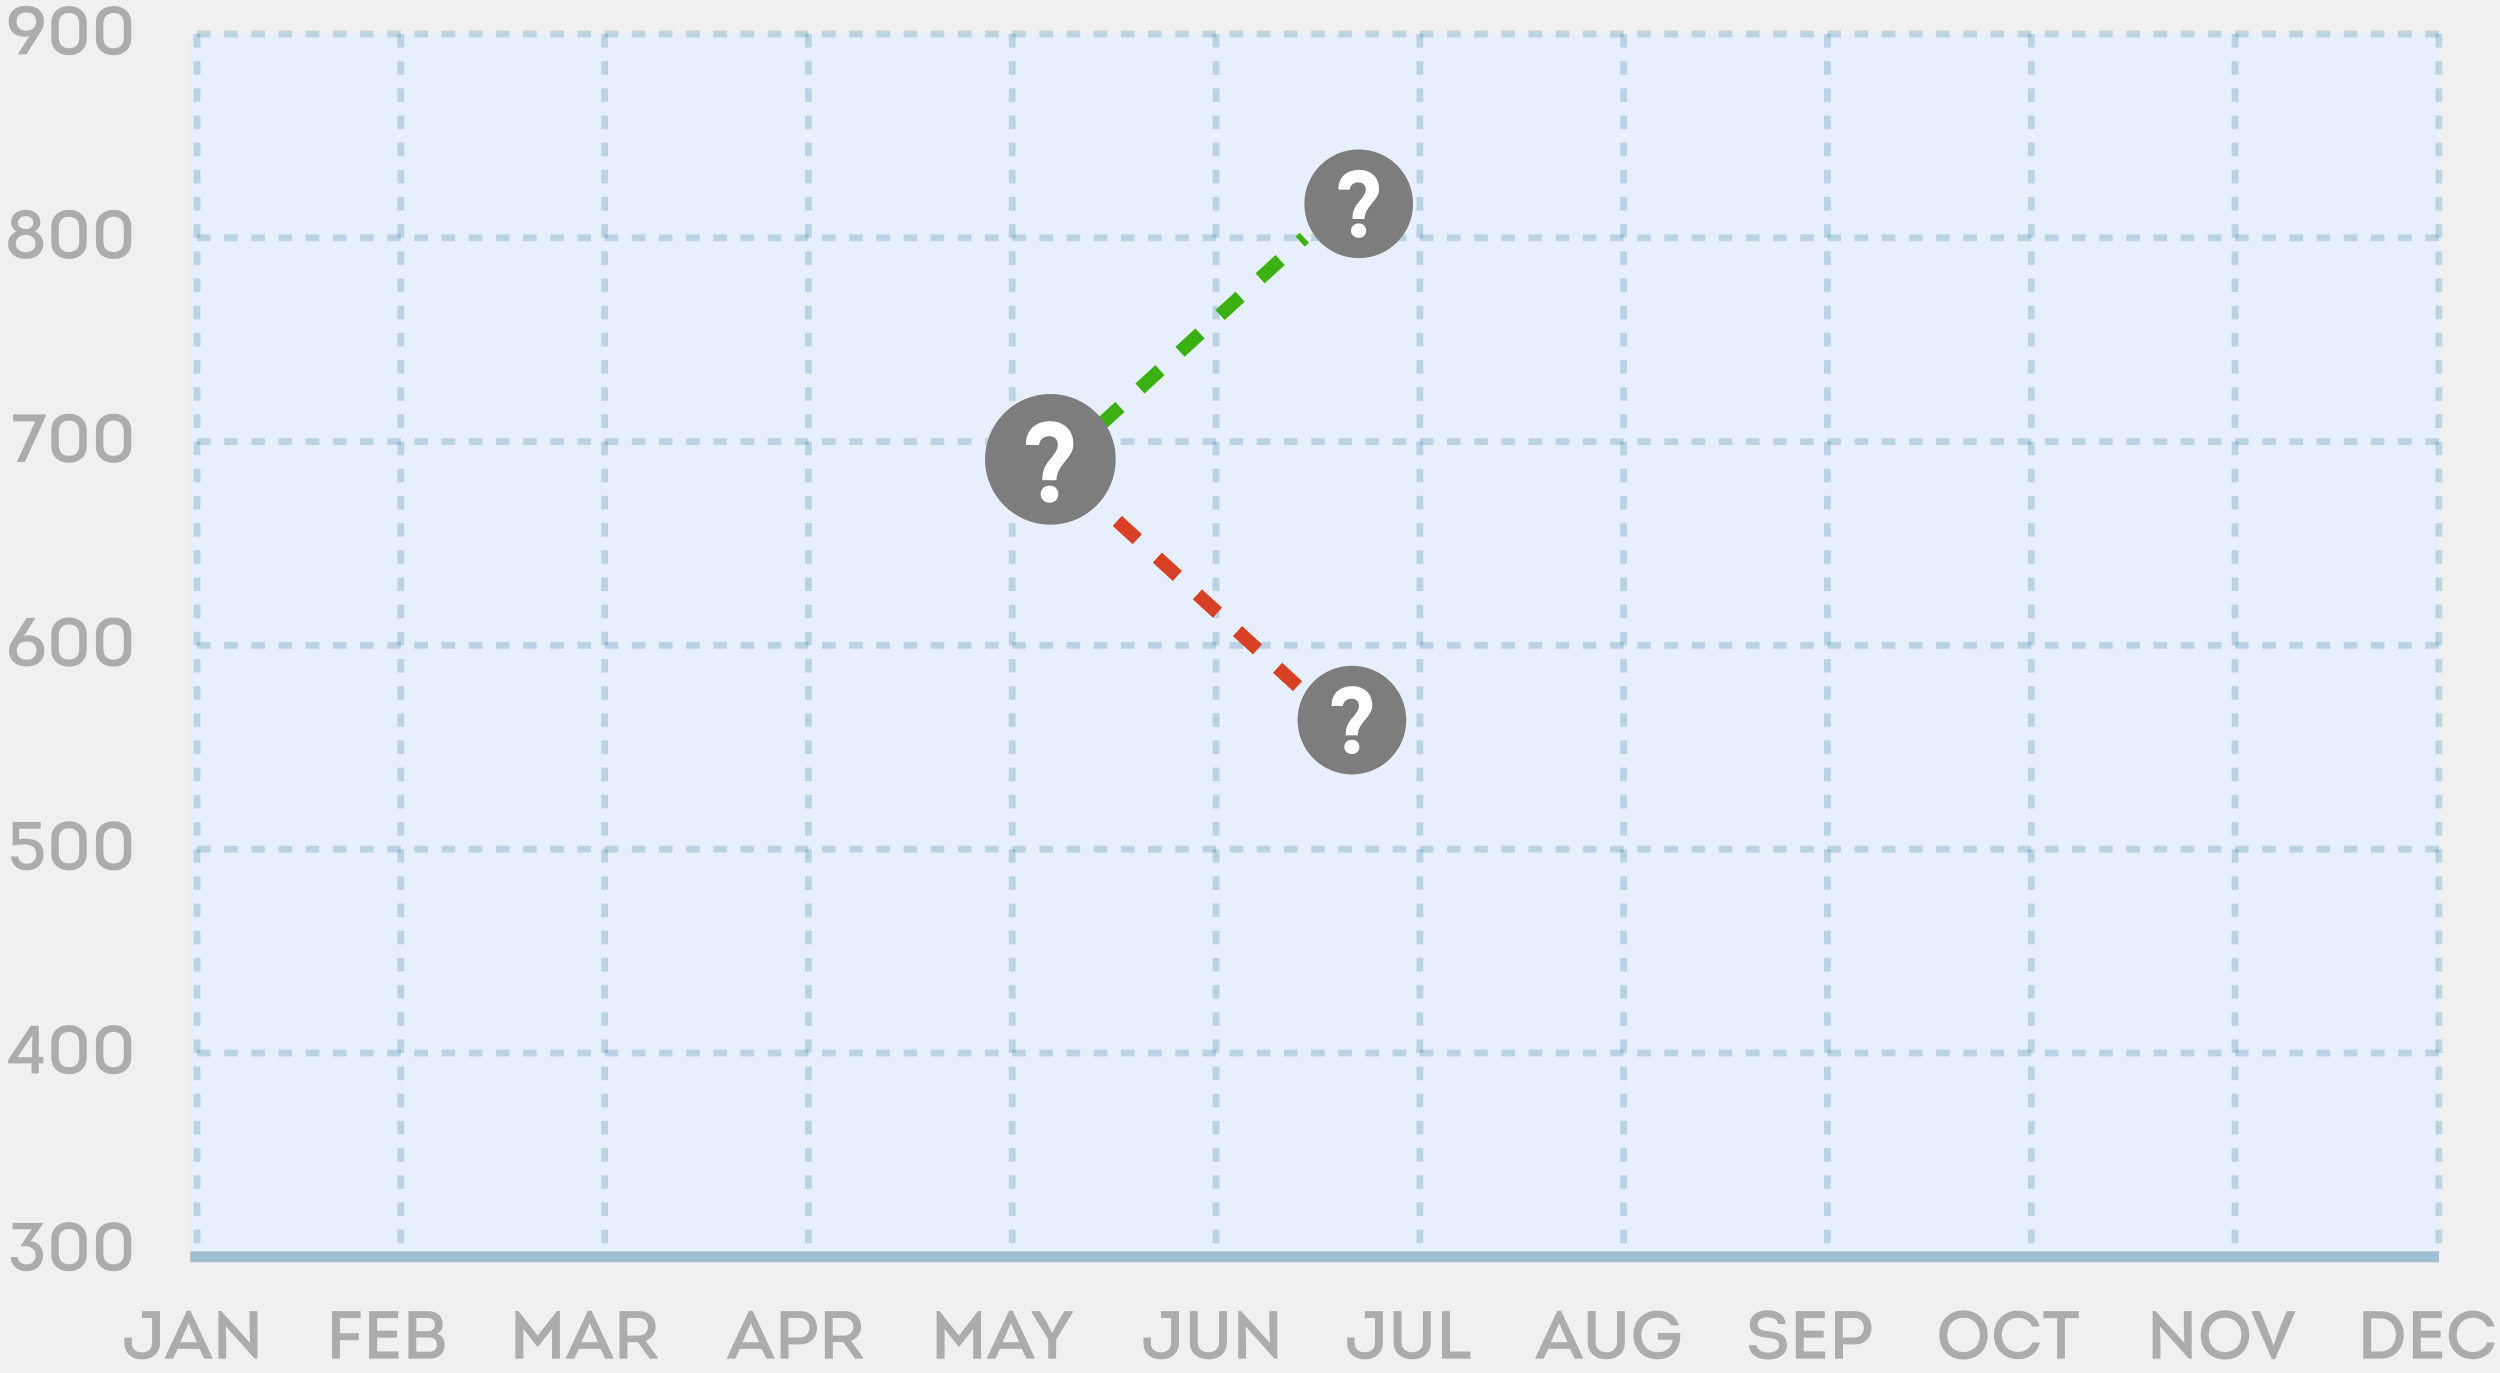
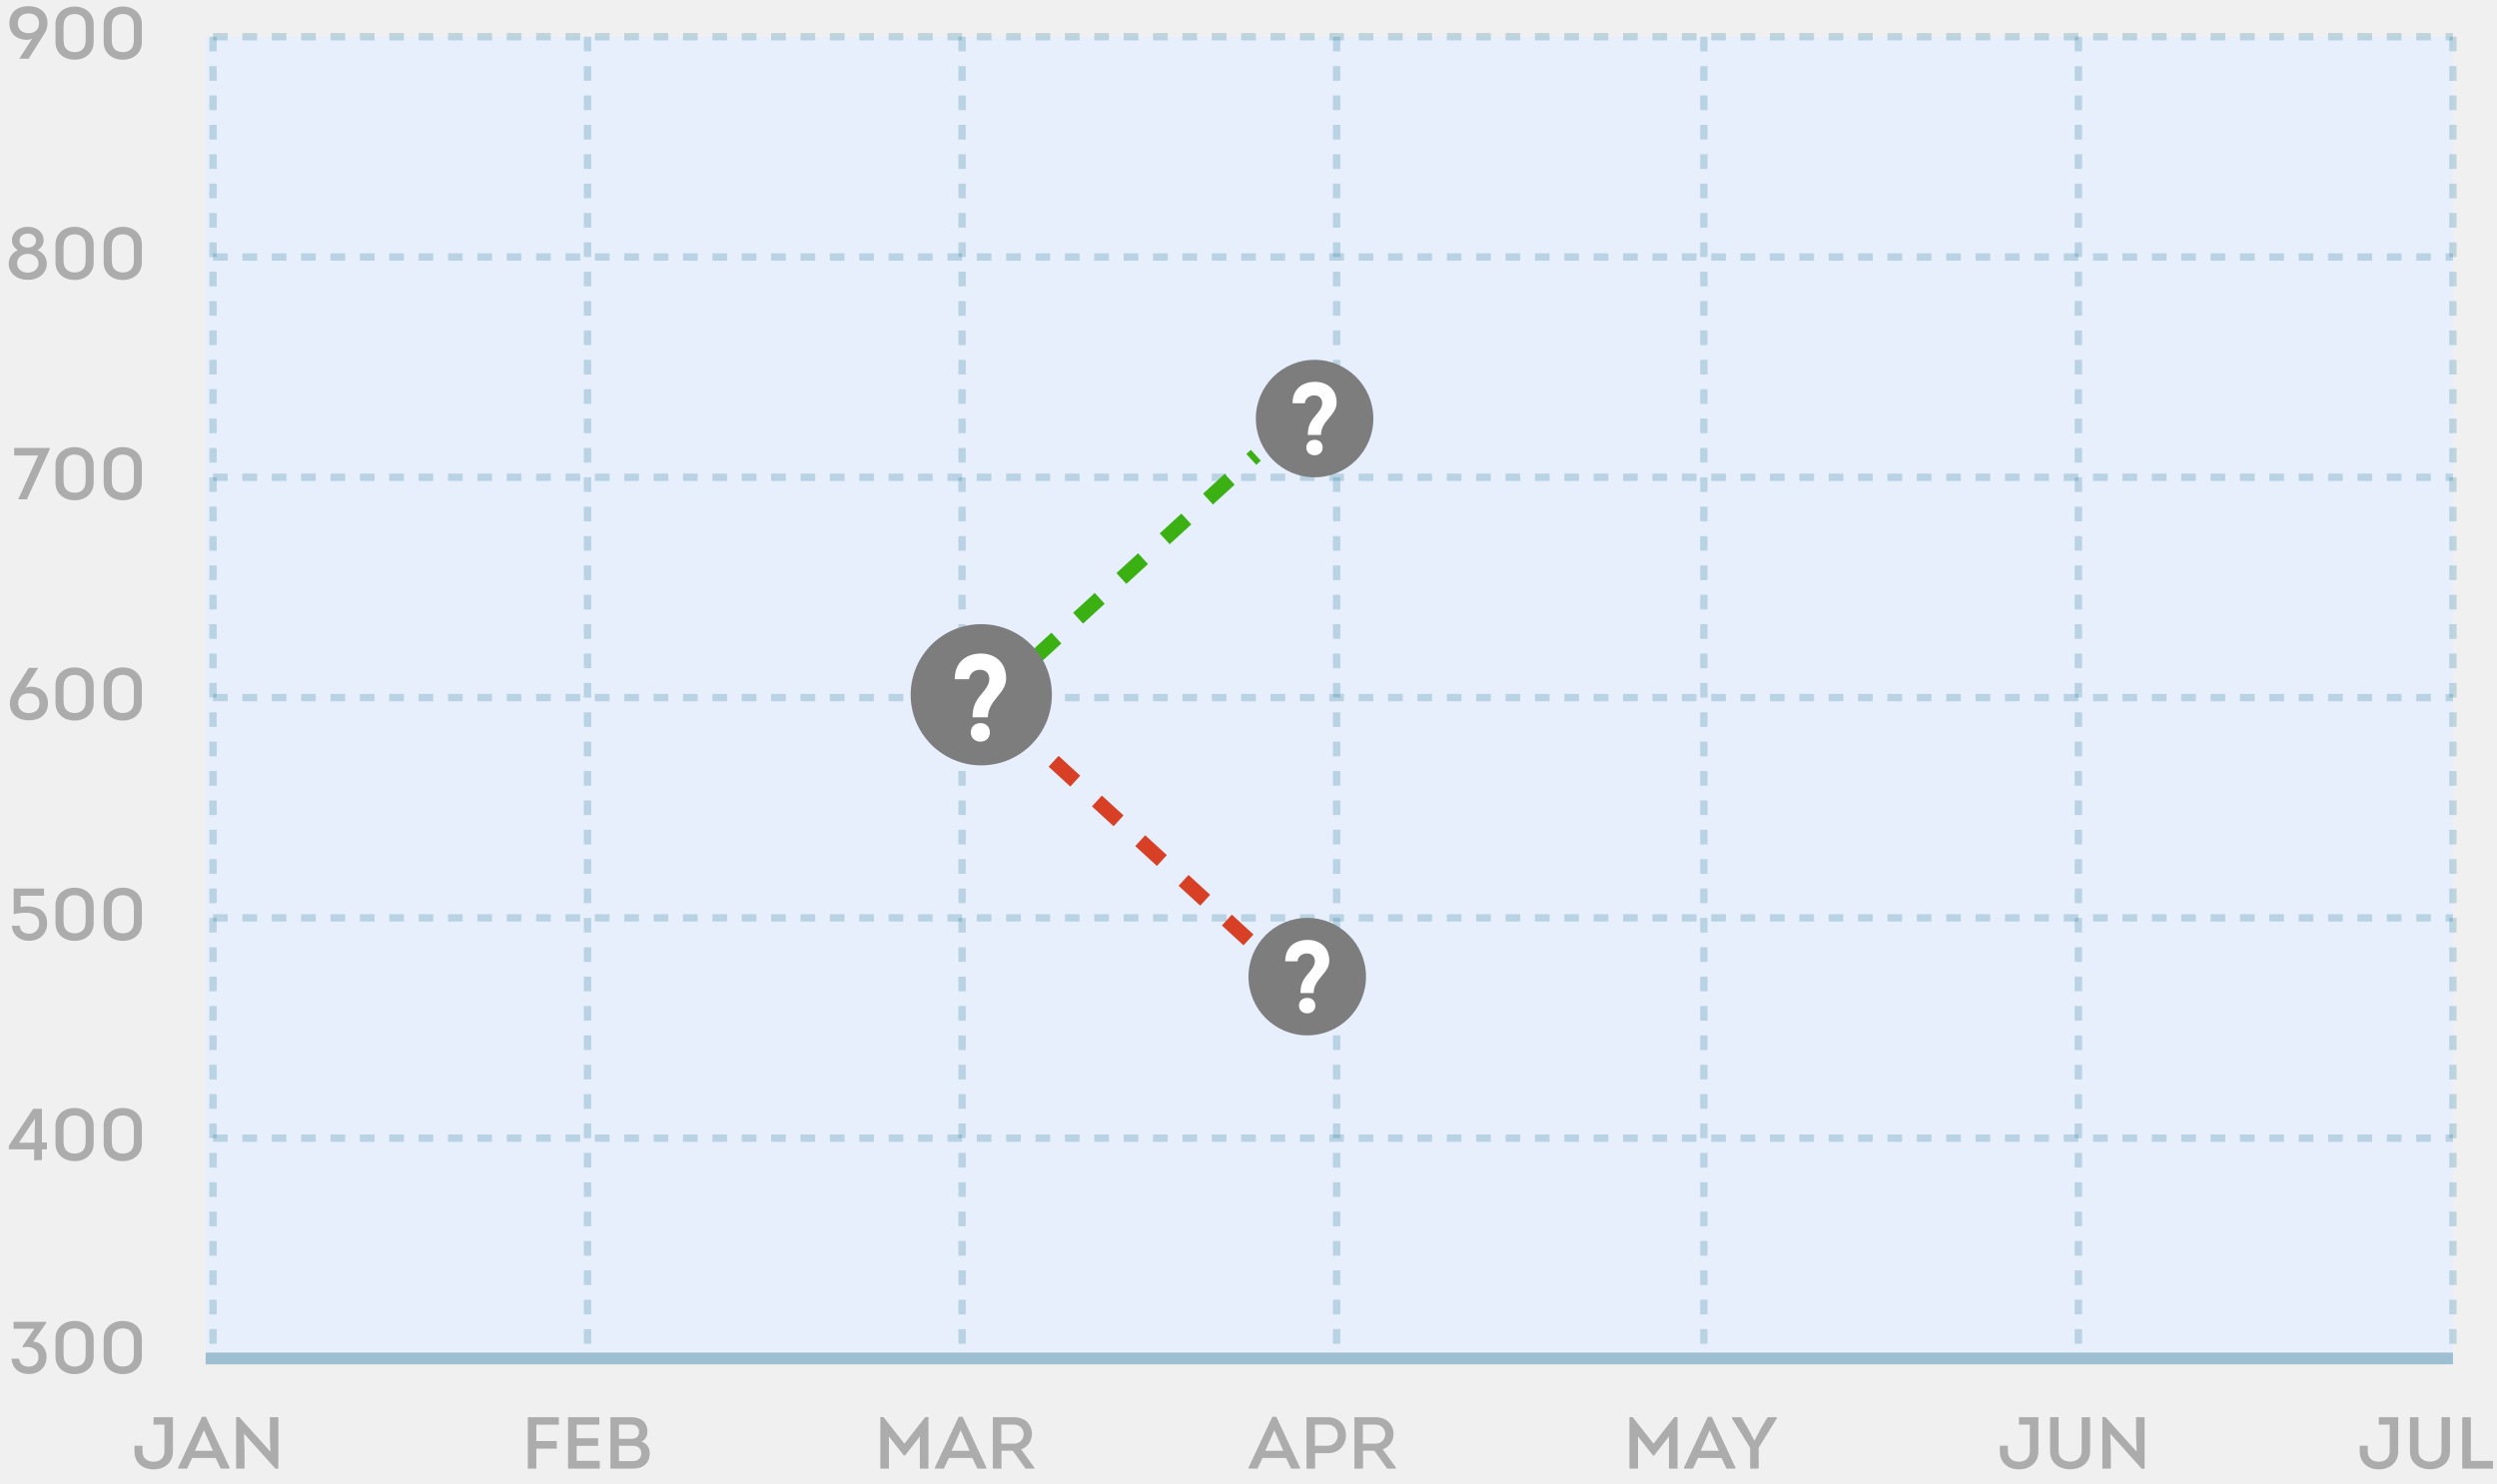
- <svg xmlns="http://www.w3.org/2000/svg" width="368" height="202" viewBox="0 0 368 202" fill="none">
-   <path d="M359 5H28V185H359V5Z" fill="#E7EFFC" />
+ <svg xmlns="http://www.w3.org/2000/svg" width="340" height="202" viewBox="0 0 340 202" fill="none">
  <path d="M23.55 193H20.91V194.01H22.39V197.65C22.39 198.56 21.78 199.06 20.9 199.06C20.02 199.06 19.4 198.57 19.4 197.65V196.88H18.31V197.67C18.31 199.2 19.43 200.1 20.9 200.1C22.38 200.1 23.55 199.2 23.55 197.67V193ZM29.36 198.55L30.05 200H31.26V199.85L28.04 192.95H27.5L24.26 199.85V200H25.48L26.16 198.55H29.36ZM27.77 194.77L28.99 197.57H26.54L27.77 194.77ZM37.501 200.01H37.901V193H36.741V195.55L36.821 197.69L32.571 192.98H32.151V200H33.301V197.46L33.221 195.24L37.501 200.01Z" fill="#ACACAC" />
-   <path d="M52.81 196.25H50.03V194.02H53.09V193H48.87V200H50.03V197.28H52.81V196.25ZM58.608 193H54.349V200H58.669V198.94H55.519V196.9H58.438V195.87H55.519V194.02H58.608V193ZM65.16 194.97C65.16 193.65 64.23 193 62.96 193H60.12V200H63.25C64.61 200 65.47 199.19 65.47 197.94C65.47 197.15 65.07 196.57 64.34 196.32C64.89 196.05 65.16 195.56 65.16 194.97ZM62.88 194.01C63.56 194.01 64.02 194.31 64.02 195C64.01 195.68 63.55 195.94 62.88 195.94H61.28V194.01H62.88ZM63.05 196.89C63.37 196.89 63.69 196.91 63.96 197.11C64.2 197.31 64.32 197.59 64.32 197.94C64.29 198.61 63.83 198.98 63.18 198.98H61.28V196.89H63.05Z" fill="#ACACAC" />
-   <path d="M79.15 196.6L76.3 192.98H75.87V200H77.04V195.62L79.07 198.21H79.23L81.25 195.62V200H82.42V192.98H81.99L79.15 196.6ZM88.401 198.55L89.091 200H90.301V199.85L87.081 192.95H86.541L83.301 199.85V200H84.521L85.201 198.55H88.401ZM86.811 194.77L88.031 197.57H85.581L86.811 194.77ZM95.042 197.38C95.932 197.06 96.512 196.25 96.512 195.28C96.512 194.03 95.602 193 94.082 193H91.192V200H92.362V197.56H93.902L95.642 200H96.822V199.83L95.042 197.38ZM92.342 196.6V194.01H94.072C94.842 194.01 95.382 194.56 95.382 195.29C95.382 196.05 94.832 196.6 94.072 196.6H92.342Z" fill="#ACACAC" />
-   <path d="M112.11 198.55L112.8 200H114.01V199.85L110.79 192.95H110.25L107.01 199.85V200H108.23L108.91 198.55H112.11ZM110.52 194.77L111.74 197.57H109.29L110.52 194.77ZM116.071 200V197.9H117.801C119.341 197.9 120.271 196.78 120.271 195.47C120.271 194.14 119.361 193 117.801 193H114.901V200H116.071ZM116.051 196.88V194.01H117.801C118.611 194.01 119.151 194.63 119.151 195.44C119.151 196.25 118.591 196.88 117.801 196.88H116.051ZM125.275 197.38C126.165 197.06 126.745 196.25 126.745 195.28C126.745 194.03 125.835 193 124.315 193H121.425V200H122.595V197.56H124.135L125.875 200H127.055V199.83L125.275 197.38ZM122.575 196.6V194.01H124.305C125.075 194.01 125.615 194.56 125.615 195.29C125.615 196.05 125.065 196.6 124.305 196.6H122.575Z" fill="#ACACAC" />
-   <path d="M141.15 196.6L138.3 192.98H137.87V200H139.04V195.62L141.07 198.21H141.23L143.25 195.62V200H144.42V192.98H143.99L141.15 196.6ZM150.401 198.55L151.091 200H152.301V199.85L149.081 192.95H148.541L145.301 199.85V200H146.521L147.201 198.55H150.401ZM148.811 194.77L150.031 197.57H147.581L148.811 194.77ZM154.866 196.17L154.026 194.56L153.086 193H151.836V193.17L154.306 197.16V200H155.466V197.16L157.926 193.17V193H156.686L155.776 194.51L154.906 196.17H154.866Z" fill="#ACACAC" />
-   <path d="M173.55 193H170.91V194.01H172.39V197.65C172.39 198.56 171.78 199.06 170.9 199.06C170.02 199.06 169.4 198.57 169.4 197.65V196.88H168.31V197.67C168.31 199.2 169.43 200.1 170.9 200.1C172.38 200.1 173.55 199.2 173.55 197.67V193ZM177.888 200.09C179.378 200.09 180.598 199.21 180.598 197.65V193H179.448V197.62C179.448 198.54 178.768 199.05 177.888 199.05C176.998 199.05 176.308 198.54 176.308 197.62V193H175.148V197.65C175.148 199.21 176.378 200.09 177.888 200.09ZM187.618 200.01H188.018V193H186.858V195.55L186.938 197.69L182.688 192.98H182.268V200H183.418V197.46L183.338 195.24L187.618 200.01Z" fill="#ACACAC" />
-   <path d="M203.55 193H200.91V194.01H202.39V197.65C202.39 198.56 201.78 199.06 200.9 199.06C200.02 199.06 199.4 198.57 199.4 197.65V196.88H198.31V197.67C198.31 199.2 199.43 200.1 200.9 200.1C202.38 200.1 203.55 199.2 203.55 197.67V193ZM207.888 200.09C209.378 200.09 210.598 199.21 210.598 197.65V193H209.448V197.62C209.448 198.54 208.768 199.05 207.888 199.05C206.998 199.05 206.308 198.54 206.308 197.62V193H205.148V197.65C205.148 199.21 206.378 200.09 207.888 200.09ZM213.438 193H212.268V200H216.448V198.95H213.438V193Z" fill="#ACACAC" />
+   <path d="M75.81 196.25H73.03V194.02H76.09V193H71.87V200H73.03V197.28H75.81V196.25ZM81.609 193H77.349V200H81.668V198.94H78.519V196.9H81.439V195.87H78.519V194.02H81.609V193ZM88.16 194.97C88.16 193.65 87.23 193 85.96 193H83.12V200H86.25C87.61 200 88.47 199.19 88.47 197.94C88.47 197.15 88.07 196.57 87.34 196.32C87.89 196.05 88.16 195.56 88.16 194.97ZM85.88 194.01C86.56 194.01 87.02 194.31 87.02 195C87.01 195.68 86.55 195.94 85.88 195.94H84.28V194.01H85.88ZM86.05 196.89C86.37 196.89 86.69 196.91 86.96 197.11C87.2 197.31 87.32 197.59 87.32 197.94C87.29 198.61 86.83 198.98 86.18 198.98H84.28V196.89H86.05Z" fill="#ACACAC" />
+   <path d="M123.15 196.6L120.3 192.98H119.87V200H121.04V195.62L123.07 198.21H123.23L125.25 195.62V200H126.42V192.98H125.99L123.15 196.6ZM132.401 198.55L133.091 200H134.301V199.85L131.081 192.95H130.541L127.301 199.85V200H128.521L129.201 198.55H132.401ZM130.811 194.77L132.031 197.57H129.581L130.811 194.77ZM139.042 197.38C139.932 197.06 140.512 196.25 140.512 195.28C140.512 194.03 139.602 193 138.082 193H135.192V200H136.362V197.56H137.902L139.642 200H140.822V199.83L139.042 197.38ZM136.342 196.6V194.01H138.072C138.842 194.01 139.382 194.56 139.382 195.29C139.382 196.05 138.832 196.6 138.072 196.6H136.342Z" fill="#ACACAC" />
+   <path d="M175.11 198.55L175.8 200H177.01V199.85L173.79 192.95H173.25L170.01 199.85V200H171.23L171.91 198.55H175.11ZM173.52 194.77L174.74 197.57H172.29L173.52 194.77ZM179.071 200V197.9H180.801C182.341 197.9 183.271 196.78 183.271 195.47C183.271 194.14 182.361 193 180.801 193H177.901V200H179.071ZM179.051 196.88V194.01H180.801C181.611 194.01 182.151 194.63 182.151 195.44C182.151 196.25 181.591 196.88 180.801 196.88H179.051ZM188.275 197.38C189.165 197.06 189.745 196.25 189.745 195.28C189.745 194.03 188.835 193 187.315 193H184.425V200H185.595V197.56H187.135L188.875 200H190.055V199.83L188.275 197.38ZM185.575 196.6V194.01H187.305C188.075 194.01 188.615 194.56 188.615 195.29C188.615 196.05 188.065 196.6 187.305 196.6H185.575Z" fill="#ACACAC" />
+   <path d="M225.15 196.6L222.3 192.98H221.87V200H223.04V195.62L225.07 198.21H225.23L227.25 195.62V200H228.42V192.98H227.99L225.15 196.6ZM234.401 198.55L235.091 200H236.301V199.85L233.081 192.95H232.541L229.301 199.85V200H230.521L231.201 198.55H234.401ZM232.811 194.77L234.031 197.57H231.581L232.811 194.77ZM238.866 196.17L238.026 194.56L237.086 193H235.836V193.17L238.306 197.16V200H239.466V197.16L241.926 193.17V193H240.686L239.776 194.51L238.906 196.17H238.866Z" fill="#ACACAC" />
+   <path d="M277.55 193H274.91V194.01H276.39V197.65C276.39 198.56 275.78 199.06 274.9 199.06C274.02 199.06 273.4 198.57 273.4 197.65V196.88H272.31V197.67C272.31 199.2 273.43 200.1 274.9 200.1C276.38 200.1 277.55 199.2 277.55 197.67V193ZM281.888 200.09C283.378 200.09 284.598 199.21 284.598 197.65V193H283.448V197.62C283.448 198.54 282.768 199.05 281.888 199.05C280.998 199.05 280.308 198.54 280.308 197.62V193H279.148V197.65C279.148 199.21 280.378 200.09 281.888 200.09ZM291.618 200.01H292.018V193H290.858V195.55L290.938 197.69L286.688 192.98H286.268V200H287.418V197.46L287.338 195.24L291.618 200.01Z" fill="#ACACAC" />
+   <path d="M326.55 193H323.91V194.01H325.39V197.65C325.39 198.56 324.78 199.06 323.9 199.06C323.02 199.06 322.4 198.57 322.4 197.65V196.88H321.31V197.67C321.31 199.2 322.43 200.1 323.9 200.1C325.38 200.1 326.55 199.2 326.55 197.67V193ZM330.888 200.09C332.378 200.09 333.598 199.21 333.598 197.65V193H332.448V197.62C332.448 198.54 331.768 199.05 330.888 199.05C329.998 199.05 329.308 198.54 329.308 197.62V193H328.148V197.65C328.148 199.21 329.378 200.09 330.888 200.09ZM336.438 193H335.268V200H339.448V198.95H336.438V193Z" fill="#ACACAC" />
+   <path d="M334 5H28V185H334V5Z" fill="#E7EFFC" />
  <path d="M29 5L29 185" stroke="#006685" stroke-opacity="0.2" stroke-dasharray="2 2" />
-   <path d="M59 5L59 185" stroke="#006685" stroke-opacity="0.2" stroke-dasharray="2 2" />
-   <path d="M89 5L89 185" stroke="#006685" stroke-opacity="0.2" stroke-dasharray="2 2" />
-   <path d="M119 5L119 185" stroke="#006685" stroke-opacity="0.2" stroke-dasharray="2 2" />
-   <path d="M149 5L149 185" stroke="#006685" stroke-opacity="0.2" stroke-dasharray="2 2" />
-   <path d="M179 5L179 185" stroke="#006685" stroke-opacity="0.2" stroke-dasharray="2 2" />
-   <path d="M209 5L209 185" stroke="#006685" stroke-opacity="0.2" stroke-dasharray="2 2" />
-   <path d="M231.11 198.55L231.8 200H233.01V199.85L229.79 192.95H229.25L226.01 199.85V200H227.23L227.91 198.55H231.11ZM229.52 194.77L230.74 197.57H228.29L229.52 194.77ZM236.464 200.09C237.954 200.09 239.174 199.21 239.174 197.65V193H238.024V197.62C238.024 198.54 237.344 199.05 236.464 199.05C235.574 199.05 234.884 198.54 234.884 197.62V193H233.724V197.65C233.724 199.21 234.954 200.09 236.464 200.09ZM240.435 196.49C240.435 198.74 242.055 200.09 243.965 200.09C245.345 200.09 246.545 199.45 247.075 198.12C247.305 197.51 247.355 196.89 247.325 196.22H244.045V197.21H246.225C246.035 198.55 245.165 199.03 243.965 199.03C242.525 199.03 241.615 197.97 241.615 196.49C241.615 195.09 242.495 193.96 243.965 193.96C244.895 193.96 245.575 194.29 245.965 195.1H247.115C246.685 193.55 245.365 192.91 243.975 192.91C242.095 192.91 240.435 194.25 240.435 196.49Z" fill="#ACACAC" />
-   <path d="M257.45 198.01C257.48 199.48 258.91 200.16 260.28 200.13C261.59 200.13 263.04 199.55 263.04 198.01C263.04 196.4 261.74 196.12 260.32 195.96C259.51 195.85 258.72 195.75 258.72 194.96C258.72 194.17 259.55 193.91 260.19 193.91C260.88 193.91 261.67 194.15 261.72 194.9H262.82C262.79 193.47 261.53 192.87 260.2 192.87C258.84 192.87 257.57 193.55 257.57 194.99C257.57 196.39 258.84 196.8 260.12 196.91C260.93 196.99 261.88 197.08 261.88 198C261.88 198.87 261 199.09 260.26 199.09C259.5 199.09 258.64 198.8 258.59 198.01H257.45ZM268.605 193H264.345V200H268.665V198.94H265.515V196.9H268.435V195.87H265.515V194.02H268.605V193ZM271.286 200V197.9H273.016C274.556 197.9 275.486 196.78 275.486 195.47C275.486 194.14 274.576 193 273.016 193H270.116V200H271.286ZM271.266 196.88V194.01H273.016C273.826 194.01 274.366 194.63 274.366 195.44C274.366 196.25 273.806 196.88 273.016 196.88H271.266Z" fill="#ACACAC" />
-   <path d="M292.59 196.5C292.59 194.22 290.94 192.88 289.03 192.88C287.13 192.88 285.46 194.22 285.46 196.5C285.46 198.78 287.09 200.12 289.01 200.12C291.12 200.12 292.59 198.63 292.59 196.5ZM286.64 196.5C286.64 194.88 287.72 193.97 289.04 193.97C290.35 193.97 291.43 194.9 291.43 196.5C291.43 198.13 290.34 199.02 289.03 199.02C287.71 199.02 286.64 198.13 286.64 196.5ZM293.507 196.51C293.507 198.76 295.157 200.07 297.057 200.07C298.477 200.07 299.917 199.32 300.267 197.61H299.137C298.827 198.54 298.017 199.01 297.057 199.01C295.627 199.01 294.677 197.9 294.677 196.51C294.677 195.02 295.627 193.98 297.057 193.98C297.977 193.99 298.757 194.39 299.107 195.26H300.227C299.857 193.68 298.437 192.92 297.067 192.92C295.157 192.92 293.507 194.25 293.507 196.51ZM302.816 194.03V200H303.956V194.03H305.986V193H300.786V194.03H302.816Z" fill="#ACACAC" />
-   <path d="M322.22 200.01H322.62V193H321.46V195.55L321.54 197.69L317.29 192.98H316.87V200H318.02V197.46L317.94 195.24L322.22 200.01ZM331.08 196.5C331.08 194.22 329.43 192.88 327.52 192.88C325.62 192.88 323.95 194.22 323.95 196.5C323.95 198.78 325.58 200.12 327.5 200.12C329.61 200.12 331.08 198.63 331.08 196.5ZM325.13 196.5C325.13 194.88 326.21 193.97 327.53 193.97C328.84 193.97 329.92 194.9 329.92 196.5C329.92 198.13 328.83 199.02 327.52 199.02C326.2 199.02 325.13 198.13 325.13 196.5ZM334.643 198.01L333.683 195.42L332.683 193H331.443V193.17L334.413 200.06H334.893L337.833 193.17V193H336.603L335.593 195.47L334.673 198.01H334.643Z" fill="#ACACAC" />
-   <path d="M347.88 193.01V200H350.41C352.61 200 353.83 198.33 353.83 196.49C353.83 194.65 352.59 193.01 350.41 193.01H347.88ZM349.04 198.94V194.06H350.4C351.83 194.06 352.67 195.18 352.67 196.5C352.67 197.82 351.84 198.94 350.39 198.94H349.04ZM359.435 193H355.175V200H359.495V198.94H356.345V196.9H359.265V195.87H356.345V194.02H359.435V193ZM360.458 196.51C360.458 198.76 362.108 200.07 364.008 200.07C365.428 200.07 366.868 199.32 367.218 197.61H366.088C365.778 198.54 364.968 199.01 364.008 199.01C362.578 199.01 361.628 197.9 361.628 196.51C361.628 195.02 362.578 193.98 364.008 193.98C364.928 193.99 365.708 194.39 366.058 195.26H367.178C366.808 193.68 365.388 192.92 364.018 192.92C362.108 192.92 360.458 194.25 360.458 196.51Z" fill="#ACACAC" />
-   <path d="M239 5L239 185" stroke="#006685" stroke-opacity="0.2" stroke-dasharray="2 2" />
-   <path d="M269 5L269 185" stroke="#006685" stroke-opacity="0.2" stroke-dasharray="2 2" />
-   <path d="M299 5L299 185" stroke="#006685" stroke-opacity="0.2" stroke-dasharray="2 2" />
-   <path d="M329 5L329 185" stroke="#006685" stroke-opacity="0.2" stroke-dasharray="2 2" />
-   <path d="M359 5L359 185" stroke="#006685" stroke-opacity="0.2" stroke-dasharray="2 2" />
+   <path d="M80 5L80 185" stroke="#006685" stroke-opacity="0.2" stroke-dasharray="2 2" />
+   <path d="M131 5L131 185" stroke="#006685" stroke-opacity="0.2" stroke-dasharray="2 2" />
+   <path d="M182 5L182 185" stroke="#006685" stroke-opacity="0.2" stroke-dasharray="2 2" />
+   <path d="M232 5L232 185" stroke="#006685" stroke-opacity="0.2" stroke-dasharray="2 2" />
+   <path d="M283 5L283 185" stroke="#006685" stroke-opacity="0.2" stroke-dasharray="2 2" />
+   <path d="M334 5L334 185" stroke="#006685" stroke-opacity="0.2" stroke-dasharray="2 2" />
  <path d="M1.573 185.03C1.653 186.35 2.633 187.12 3.913 187.12C5.453 187.12 6.343 186.07 6.343 184.77C6.343 183.74 5.673 182.76 4.513 182.71L6.283 180.19V180.01H1.853V180.95H4.673L3.093 183.3V183.5C4.053 183.26 5.243 183.61 5.243 184.78C5.243 185.61 4.703 186.11 3.893 186.11C3.173 186.11 2.673 185.74 2.603 185.03H1.573ZM10.165 179.89C8.715 179.89 7.555 180.8 7.555 182.3V184.72C7.555 186.23 8.715 187.13 10.165 187.13C11.595 187.13 12.755 186.23 12.755 184.72V182.3C12.755 180.8 11.595 179.89 10.165 179.89ZM10.165 186.1C9.445 186.1 8.875 185.75 8.725 185.08C8.685 184.88 8.655 184.66 8.655 184.42V182.61C8.655 182.37 8.685 182.15 8.725 181.95C8.875 181.27 9.445 180.91 10.165 180.91C10.885 180.91 11.445 181.27 11.595 181.95C11.635 182.15 11.665 182.37 11.665 182.61V184.42C11.665 184.66 11.635 184.88 11.595 185.08C11.445 185.75 10.885 186.1 10.165 186.1ZM16.727 179.89C15.277 179.89 14.117 180.8 14.117 182.3V184.72C14.117 186.23 15.277 187.13 16.727 187.13C18.157 187.13 19.317 186.23 19.317 184.72V182.3C19.317 180.8 18.157 179.89 16.727 179.89ZM16.727 186.1C16.008 186.1 15.438 185.75 15.287 185.08C15.248 184.88 15.217 184.66 15.217 184.42V182.61C15.217 182.37 15.248 182.15 15.287 181.95C15.438 181.27 16.008 180.91 16.727 180.91C17.448 180.91 18.008 181.27 18.157 181.95C18.198 182.15 18.227 182.37 18.227 182.61V184.42C18.227 184.66 18.198 184.88 18.157 185.08C18.008 185.75 17.448 186.1 16.727 186.1Z" fill="#ACACAC" />
  <path d="M5.707 156.53H6.388V155.58H5.707V151H4.518L1.208 156.01V156.53H4.647V158H5.707V156.53ZM4.777 152.36L4.718 154.07V155.62H2.578L4.758 152.36H4.777ZM10.165 150.89C8.715 150.89 7.555 151.8 7.555 153.3V155.72C7.555 157.23 8.715 158.13 10.165 158.13C11.595 158.13 12.755 157.23 12.755 155.72V153.3C12.755 151.8 11.595 150.89 10.165 150.89ZM10.165 157.1C9.445 157.1 8.875 156.75 8.725 156.08C8.685 155.88 8.655 155.66 8.655 155.42V153.61C8.655 153.37 8.685 153.15 8.725 152.95C8.875 152.27 9.445 151.91 10.165 151.91C10.885 151.91 11.445 152.27 11.595 152.95C11.635 153.15 11.665 153.37 11.665 153.61V155.42C11.665 155.66 11.635 155.88 11.595 156.08C11.445 156.75 10.885 157.1 10.165 157.1ZM16.727 150.89C15.277 150.89 14.117 151.8 14.117 153.3V155.72C14.117 157.23 15.277 158.13 16.727 158.13C18.157 158.13 19.317 157.23 19.317 155.72V153.3C19.317 151.8 18.157 150.89 16.727 150.89ZM16.727 157.1C16.008 157.1 15.438 156.75 15.287 156.08C15.248 155.88 15.217 155.66 15.217 155.42V153.61C15.217 153.37 15.248 153.15 15.287 152.95C15.438 152.27 16.008 151.91 16.727 151.91C17.448 151.91 18.008 152.27 18.157 152.95C18.198 153.15 18.227 153.37 18.227 153.61V155.42C18.227 155.66 18.198 155.88 18.157 156.08C18.008 156.75 17.448 157.1 16.727 157.1Z" fill="#ACACAC" />
  <path d="M2.814 121.98H5.994V121H1.864V124.5C2.374 124.38 3.054 124.27 3.684 124.3C4.584 124.35 5.354 124.7 5.334 125.79C5.304 126.74 4.654 127.15 3.954 127.15C3.264 127.15 2.754 126.8 2.684 126.07H1.614C1.724 127.37 2.664 128.12 3.924 128.12C5.554 128.12 6.414 127.02 6.414 125.76C6.414 124.05 5.224 123.46 3.754 123.43C3.434 123.43 3.124 123.46 2.814 123.53V121.98ZM10.165 120.89C8.715 120.89 7.555 121.8 7.555 123.3V125.72C7.555 127.23 8.715 128.13 10.165 128.13C11.595 128.13 12.755 127.23 12.755 125.72V123.3C12.755 121.8 11.595 120.89 10.165 120.89ZM10.165 127.1C9.445 127.1 8.875 126.75 8.725 126.08C8.685 125.88 8.655 125.66 8.655 125.42V123.61C8.655 123.37 8.685 123.15 8.725 122.95C8.875 122.27 9.445 121.91 10.165 121.91C10.885 121.91 11.445 122.27 11.595 122.95C11.635 123.15 11.665 123.37 11.665 123.61V125.42C11.665 125.66 11.635 125.88 11.595 126.08C11.445 126.75 10.885 127.1 10.165 127.1ZM16.727 120.89C15.277 120.89 14.117 121.8 14.117 123.3V125.72C14.117 127.23 15.277 128.13 16.727 128.13C18.157 128.13 19.317 127.23 19.317 125.72V123.3C19.317 121.8 18.157 120.89 16.727 120.89ZM16.727 127.1C16.008 127.1 15.438 126.75 15.287 126.08C15.248 125.88 15.217 125.66 15.217 125.42V123.61C15.217 123.37 15.248 123.15 15.287 122.95C15.438 122.27 16.008 121.91 16.727 121.91C17.448 121.91 18.008 122.27 18.157 122.95C18.198 123.15 18.227 123.37 18.227 123.61V125.42C18.227 125.66 18.198 125.88 18.157 126.08C18.008 126.75 17.448 127.1 16.727 127.1Z" fill="#ACACAC" />
  <path d="M3.908 90.96L1.788 94.32C1.518 94.73 1.338 95.26 1.338 95.77C1.338 97.33 2.488 98.1 3.928 98.1C5.378 98.1 6.528 97.33 6.528 95.77C6.528 94.32 5.498 93.49 4.118 93.52C3.898 93.52 3.688 93.57 3.488 93.68L5.198 90.96H3.908ZM3.928 97.11C3.088 97.11 2.478 96.64 2.478 95.77C2.478 94.9 3.078 94.42 3.928 94.42C4.768 94.42 5.378 94.9 5.378 95.77C5.378 96.64 4.778 97.11 3.928 97.11ZM10.165 90.89C8.715 90.89 7.555 91.8 7.555 93.3V95.72C7.555 97.23 8.715 98.13 10.165 98.13C11.595 98.13 12.755 97.23 12.755 95.72V93.3C12.755 91.8 11.595 90.89 10.165 90.89ZM10.165 97.1C9.445 97.1 8.875 96.75 8.725 96.08C8.685 95.88 8.655 95.66 8.655 95.42V93.61C8.655 93.37 8.685 93.15 8.725 92.95C8.875 92.27 9.445 91.91 10.165 91.91C10.885 91.91 11.445 92.27 11.595 92.95C11.635 93.15 11.665 93.37 11.665 93.61V95.42C11.665 95.66 11.635 95.88 11.595 96.08C11.445 96.75 10.885 97.1 10.165 97.1ZM16.727 90.89C15.277 90.89 14.117 91.8 14.117 93.3V95.72C14.117 97.23 15.277 98.13 16.727 98.13C18.157 98.13 19.317 97.23 19.317 95.72V93.3C19.317 91.8 18.157 90.89 16.727 90.89ZM16.727 97.1C16.008 97.1 15.438 96.75 15.287 96.08C15.248 95.88 15.217 95.66 15.217 95.42V93.61C15.217 93.37 15.248 93.15 15.287 92.95C15.438 92.27 16.008 91.91 16.727 91.91C17.448 91.91 18.008 92.27 18.157 92.95C18.198 93.15 18.227 93.37 18.227 93.61V95.42C18.227 95.66 18.198 95.88 18.157 96.08C18.008 96.75 17.448 97.1 16.727 97.1Z" fill="#ACACAC" />
  <path d="M6.772 61H1.932V62.03H5.192L2.482 68H3.662L6.772 61.17V61ZM10.165 60.89C8.715 60.89 7.555 61.8 7.555 63.3V65.72C7.555 67.23 8.715 68.13 10.165 68.13C11.595 68.13 12.755 67.23 12.755 65.72V63.3C12.755 61.8 11.595 60.89 10.165 60.89ZM10.165 67.1C9.445 67.1 8.875 66.75 8.725 66.08C8.685 65.88 8.655 65.66 8.655 65.42V63.61C8.655 63.37 8.685 63.15 8.725 62.95C8.875 62.27 9.445 61.91 10.165 61.91C10.885 61.91 11.445 62.27 11.595 62.95C11.635 63.15 11.665 63.37 11.665 63.61V65.42C11.665 65.66 11.635 65.88 11.595 66.08C11.445 66.75 10.885 67.1 10.165 67.1ZM16.727 60.89C15.277 60.89 14.117 61.8 14.117 63.3V65.72C14.117 67.23 15.277 68.13 16.727 68.13C18.157 68.13 19.317 67.23 19.317 65.72V63.3C19.317 61.8 18.157 60.89 16.727 60.89ZM16.727 67.1C16.008 67.1 15.438 66.75 15.287 66.08C15.248 65.88 15.217 65.66 15.217 65.42V63.61C15.217 63.37 15.248 63.15 15.287 62.95C15.438 62.27 16.008 61.91 16.727 61.91C17.448 61.91 18.008 62.27 18.157 62.95C18.198 63.15 18.227 63.37 18.227 63.61V65.42C18.227 65.66 18.198 65.88 18.157 66.08C18.008 66.75 17.448 67.1 16.727 67.1Z" fill="#ACACAC" />
  <path d="M5.124 34.06C5.604 33.77 5.944 33.31 5.944 32.71C5.944 31.69 5.084 30.89 3.784 30.89C2.464 30.89 1.604 31.72 1.634 32.73C1.634 33.33 1.954 33.78 2.424 34.06C1.674 34.41 1.184 35.06 1.184 35.91C1.184 37.14 2.214 38.11 3.784 38.11C5.364 38.11 6.374 37.14 6.374 35.89C6.364 35.05 5.874 34.41 5.124 34.06ZM3.774 33.71C3.164 33.71 2.654 33.34 2.654 32.77C2.654 32.18 3.144 31.81 3.784 31.81C4.394 31.81 4.904 32.17 4.904 32.76C4.904 33.35 4.414 33.71 3.774 33.71ZM3.784 37.13C2.984 37.13 2.324 36.64 2.324 35.88C2.324 35.09 2.974 34.57 3.774 34.57C4.584 34.57 5.244 35.07 5.244 35.86C5.244 36.63 4.584 37.13 3.784 37.13ZM10.165 30.89C8.715 30.89 7.555 31.8 7.555 33.3V35.72C7.555 37.23 8.715 38.13 10.165 38.13C11.595 38.13 12.755 37.23 12.755 35.72V33.3C12.755 31.8 11.595 30.89 10.165 30.89ZM10.165 37.1C9.445 37.1 8.875 36.75 8.725 36.08C8.685 35.88 8.655 35.66 8.655 35.42V33.61C8.655 33.37 8.685 33.15 8.725 32.95C8.875 32.27 9.445 31.91 10.165 31.91C10.885 31.91 11.445 32.27 11.595 32.95C11.635 33.15 11.665 33.37 11.665 33.61V35.42C11.665 35.66 11.635 35.88 11.595 36.08C11.445 36.75 10.885 37.1 10.165 37.1ZM16.727 30.89C15.277 30.89 14.117 31.8 14.117 33.3V35.72C14.117 37.23 15.277 38.13 16.727 38.13C18.157 38.13 19.317 37.23 19.317 35.72V33.3C19.317 31.8 18.157 30.89 16.727 30.89ZM16.727 37.1C16.008 37.1 15.438 36.75 15.287 36.08C15.248 35.88 15.217 35.66 15.217 35.42V33.61C15.217 33.37 15.248 33.15 15.287 32.95C15.438 32.27 16.008 31.91 16.727 31.91C17.448 31.91 18.008 32.27 18.157 32.95C18.198 33.15 18.227 33.37 18.227 33.61V35.42C18.227 35.66 18.198 35.88 18.157 36.08C18.008 36.75 17.448 37.1 16.727 37.1Z" fill="#ACACAC" />
  <path d="M3.888 8L5.998 4.65C6.308 4.18 6.468 3.73 6.468 3.17C6.468 1.61 5.318 0.84 3.878 0.84C2.428 0.84 1.278 1.61 1.278 3.17C1.278 4.62 2.318 5.45 3.718 5.42C3.948 5.42 4.188 5.36 4.378 5.25L2.618 8H3.888ZM3.878 1.83C4.718 1.83 5.318 2.3 5.318 3.17C5.318 4.04 4.718 4.52 3.878 4.52C3.038 4.52 2.428 4.04 2.428 3.17C2.428 2.3 3.028 1.83 3.878 1.83ZM10.165 0.89C8.715 0.89 7.555 1.8 7.555 3.3V5.72C7.555 7.23 8.715 8.13 10.165 8.13C11.595 8.13 12.755 7.23 12.755 5.72V3.3C12.755 1.8 11.595 0.89 10.165 0.89ZM10.165 7.1C9.445 7.1 8.875 6.75 8.725 6.08C8.685 5.88 8.655 5.66 8.655 5.42V3.61C8.655 3.37 8.685 3.15 8.725 2.95C8.875 2.27 9.445 1.91 10.165 1.91C10.885 1.91 11.445 2.27 11.595 2.95C11.635 3.15 11.665 3.37 11.665 3.61V5.42C11.665 5.66 11.635 5.88 11.595 6.08C11.445 6.75 10.885 7.1 10.165 7.1ZM16.727 0.89C15.277 0.89 14.117 1.8 14.117 3.3V5.72C14.117 7.23 15.277 8.13 16.727 8.13C18.157 8.13 19.317 7.23 19.317 5.72V3.3C19.317 1.8 18.157 0.89 16.727 0.89ZM16.727 7.1C16.008 7.1 15.438 6.75 15.287 6.08C15.248 5.88 15.217 5.66 15.217 5.42V3.61C15.217 3.37 15.248 3.15 15.287 2.95C15.438 2.27 16.008 1.91 16.727 1.91C17.448 1.91 18.008 2.27 18.157 2.95C18.198 3.15 18.227 3.37 18.227 3.61V5.42C18.227 5.66 18.198 5.88 18.157 6.08C18.008 6.75 17.448 7.1 16.727 7.1Z" fill="#ACACAC" />
-   <path d="M29 5L359 5" stroke="#006685" stroke-opacity="0.2" stroke-dasharray="2 2" />
-   <path d="M29 35L359 35" stroke="#006685" stroke-opacity="0.2" stroke-dasharray="2 2" />
-   <path d="M29 65L359 65" stroke="#006685" stroke-opacity="0.2" stroke-dasharray="2 2" />
-   <path d="M29 95L359 95" stroke="#006685" stroke-opacity="0.2" stroke-dasharray="2 2" />
-   <path d="M29 125L359 125" stroke="#006685" stroke-opacity="0.2" stroke-dasharray="2 2" />
-   <path d="M29 155L359 155" stroke="#006685" stroke-opacity="0.2" stroke-dasharray="2 2" />
-   <path d="M29 185L359 185" stroke="#006685" stroke-opacity="0.2" stroke-dasharray="2 2" />
-   <path d="M28 185H359" stroke="#9EBFD2" stroke-width="1.6" />
-   <circle cx="200" cy="30" r="8" fill="#7D7D7D" />
-   <path d="M200.869 32.236C200.869 30.283 203 29.567 203 27.834C203 25.923 201.588 24.96 199.959 25.001C198.344 25.043 197 25.964 197 27.917H198.67C198.738 27.202 199.348 26.844 199.946 26.844C200.964 26.844 201.235 27.752 200.91 28.481C200.367 29.705 199.077 30.076 199.077 32.236H200.869ZM200 35C200.638 35 201.1 34.574 201.1 33.955C201.1 33.308 200.638 32.896 200 32.896C199.362 32.896 198.873 33.308 198.873 33.955C198.873 34.574 199.362 35 200 35Z" fill="white" />
-   <circle cx="199" cy="106" r="8" fill="#7D7D7D" />
-   <path d="M199.869 108.236C199.869 106.283 202 105.567 202 103.834C202 101.923 200.588 100.96 198.959 101.001C197.344 101.043 196 101.964 196 103.917H197.67C197.738 103.202 198.348 102.844 198.946 102.844C199.964 102.844 200.235 103.752 199.91 104.481C199.367 105.705 198.077 106.076 198.077 108.236H199.869ZM199 111C199.638 111 200.1 110.574 200.1 109.955C200.1 109.308 199.638 108.896 199 108.896C198.362 108.896 197.873 109.308 197.873 109.955C197.873 110.574 198.362 111 199 111Z" fill="white" />
-   <path d="M156 68L192 35" stroke="#3BB012" stroke-width="2" stroke-dasharray="4 4" />
-   <path d="M191 101L155 68" stroke="#D74025" stroke-width="2" stroke-dasharray="4 4" />
-   <circle cx="154.615" cy="67.615" r="9.615" fill="#7D7D7D" />
-   <path d="M155.514 70.683C155.514 68.339 158 67.481 158 65.401C158 63.107 156.353 61.952 154.452 62.002C152.568 62.051 151 63.157 151 65.5H152.948C153.027 64.642 153.74 64.213 154.437 64.213C155.624 64.213 155.941 65.302 155.561 66.177C154.928 67.646 153.423 68.091 153.423 70.683H155.514ZM154.5 74C155.244 74 155.783 73.488 155.783 72.746C155.783 71.97 155.244 71.475 154.5 71.475C153.756 71.475 153.186 71.97 153.186 72.746C153.186 73.488 153.756 74 154.5 74Z" fill="white" />
+   <path d="M29 5L334 5" stroke="#006685" stroke-opacity="0.2" stroke-dasharray="2 2" />
+   <path d="M29 35L334 35" stroke="#006685" stroke-opacity="0.2" stroke-dasharray="2 2" />
+   <path d="M29 65L334 65" stroke="#006685" stroke-opacity="0.2" stroke-dasharray="2 2" />
+   <path d="M29 95L334 95" stroke="#006685" stroke-opacity="0.2" stroke-dasharray="2 2" />
+   <path d="M29 125L334 125" stroke="#006685" stroke-opacity="0.2" stroke-dasharray="2 2" />
+   <path d="M29 155L334 155" stroke="#006685" stroke-opacity="0.2" stroke-dasharray="2 2" />
+   <path d="M29 185L334 185" stroke="#006685" stroke-opacity="0.2" stroke-dasharray="2 2" />
+   <path d="M28 185H334" stroke="#9EBFD2" stroke-width="1.6" />
+   <circle cx="179" cy="57" r="8" fill="#7D7D7D" />
+   <path d="M179.869 59.236C179.869 57.283 182 56.567 182 54.834C182 52.923 180.588 51.96 178.959 52.001C177.344 52.042 176 52.964 176 54.917H177.67C177.738 54.202 178.348 53.844 178.946 53.844C179.964 53.844 180.235 54.752 179.91 55.481C179.367 56.705 178.077 57.076 178.077 59.236H179.869ZM179 62C179.638 62 180.1 61.574 180.1 60.955C180.1 60.308 179.638 59.896 179 59.896C178.362 59.896 177.873 60.308 177.873 60.955C177.873 61.574 178.362 62 179 62Z" fill="white" />
+   <circle cx="178" cy="133" r="8" fill="#7D7D7D" />
+   <path d="M178.869 135.236C178.869 133.283 181 132.567 181 130.834C181 128.923 179.588 127.96 177.959 128.001C176.344 128.043 175 128.964 175 130.917H176.67C176.738 130.202 177.348 129.844 177.946 129.844C178.964 129.844 179.235 130.752 178.91 131.481C178.367 132.705 177.077 133.076 177.077 135.236H178.869ZM178 138C178.638 138 179.1 137.574 179.1 136.955C179.1 136.308 178.638 135.896 178 135.896C177.362 135.896 176.873 136.308 176.873 136.955C176.873 137.574 177.362 138 178 138Z" fill="white" />
+   <path d="M135 95L171 62" stroke="#3BB012" stroke-width="2" stroke-dasharray="4 4" />
+   <path d="M170 128L134 95" stroke="#D74025" stroke-width="2" stroke-dasharray="4 4" />
+   <circle cx="133.615" cy="94.615" r="9.615" fill="#7D7D7D" />
+   <path d="M134.514 97.683C134.514 95.339 137 94.481 137 92.401C137 90.107 135.353 88.952 133.452 89.001C131.568 89.051 130 90.157 130 92.5H131.948C132.027 91.642 132.74 91.213 133.437 91.213C134.624 91.213 134.941 92.302 134.561 93.177C133.928 94.646 132.423 95.091 132.423 97.683H134.514ZM133.5 101C134.244 101 134.783 100.488 134.783 99.746C134.783 98.97 134.244 98.475 133.5 98.475C132.756 98.475 132.186 98.97 132.186 99.746C132.186 100.488 132.756 101 133.5 101Z" fill="white" />
</svg>
